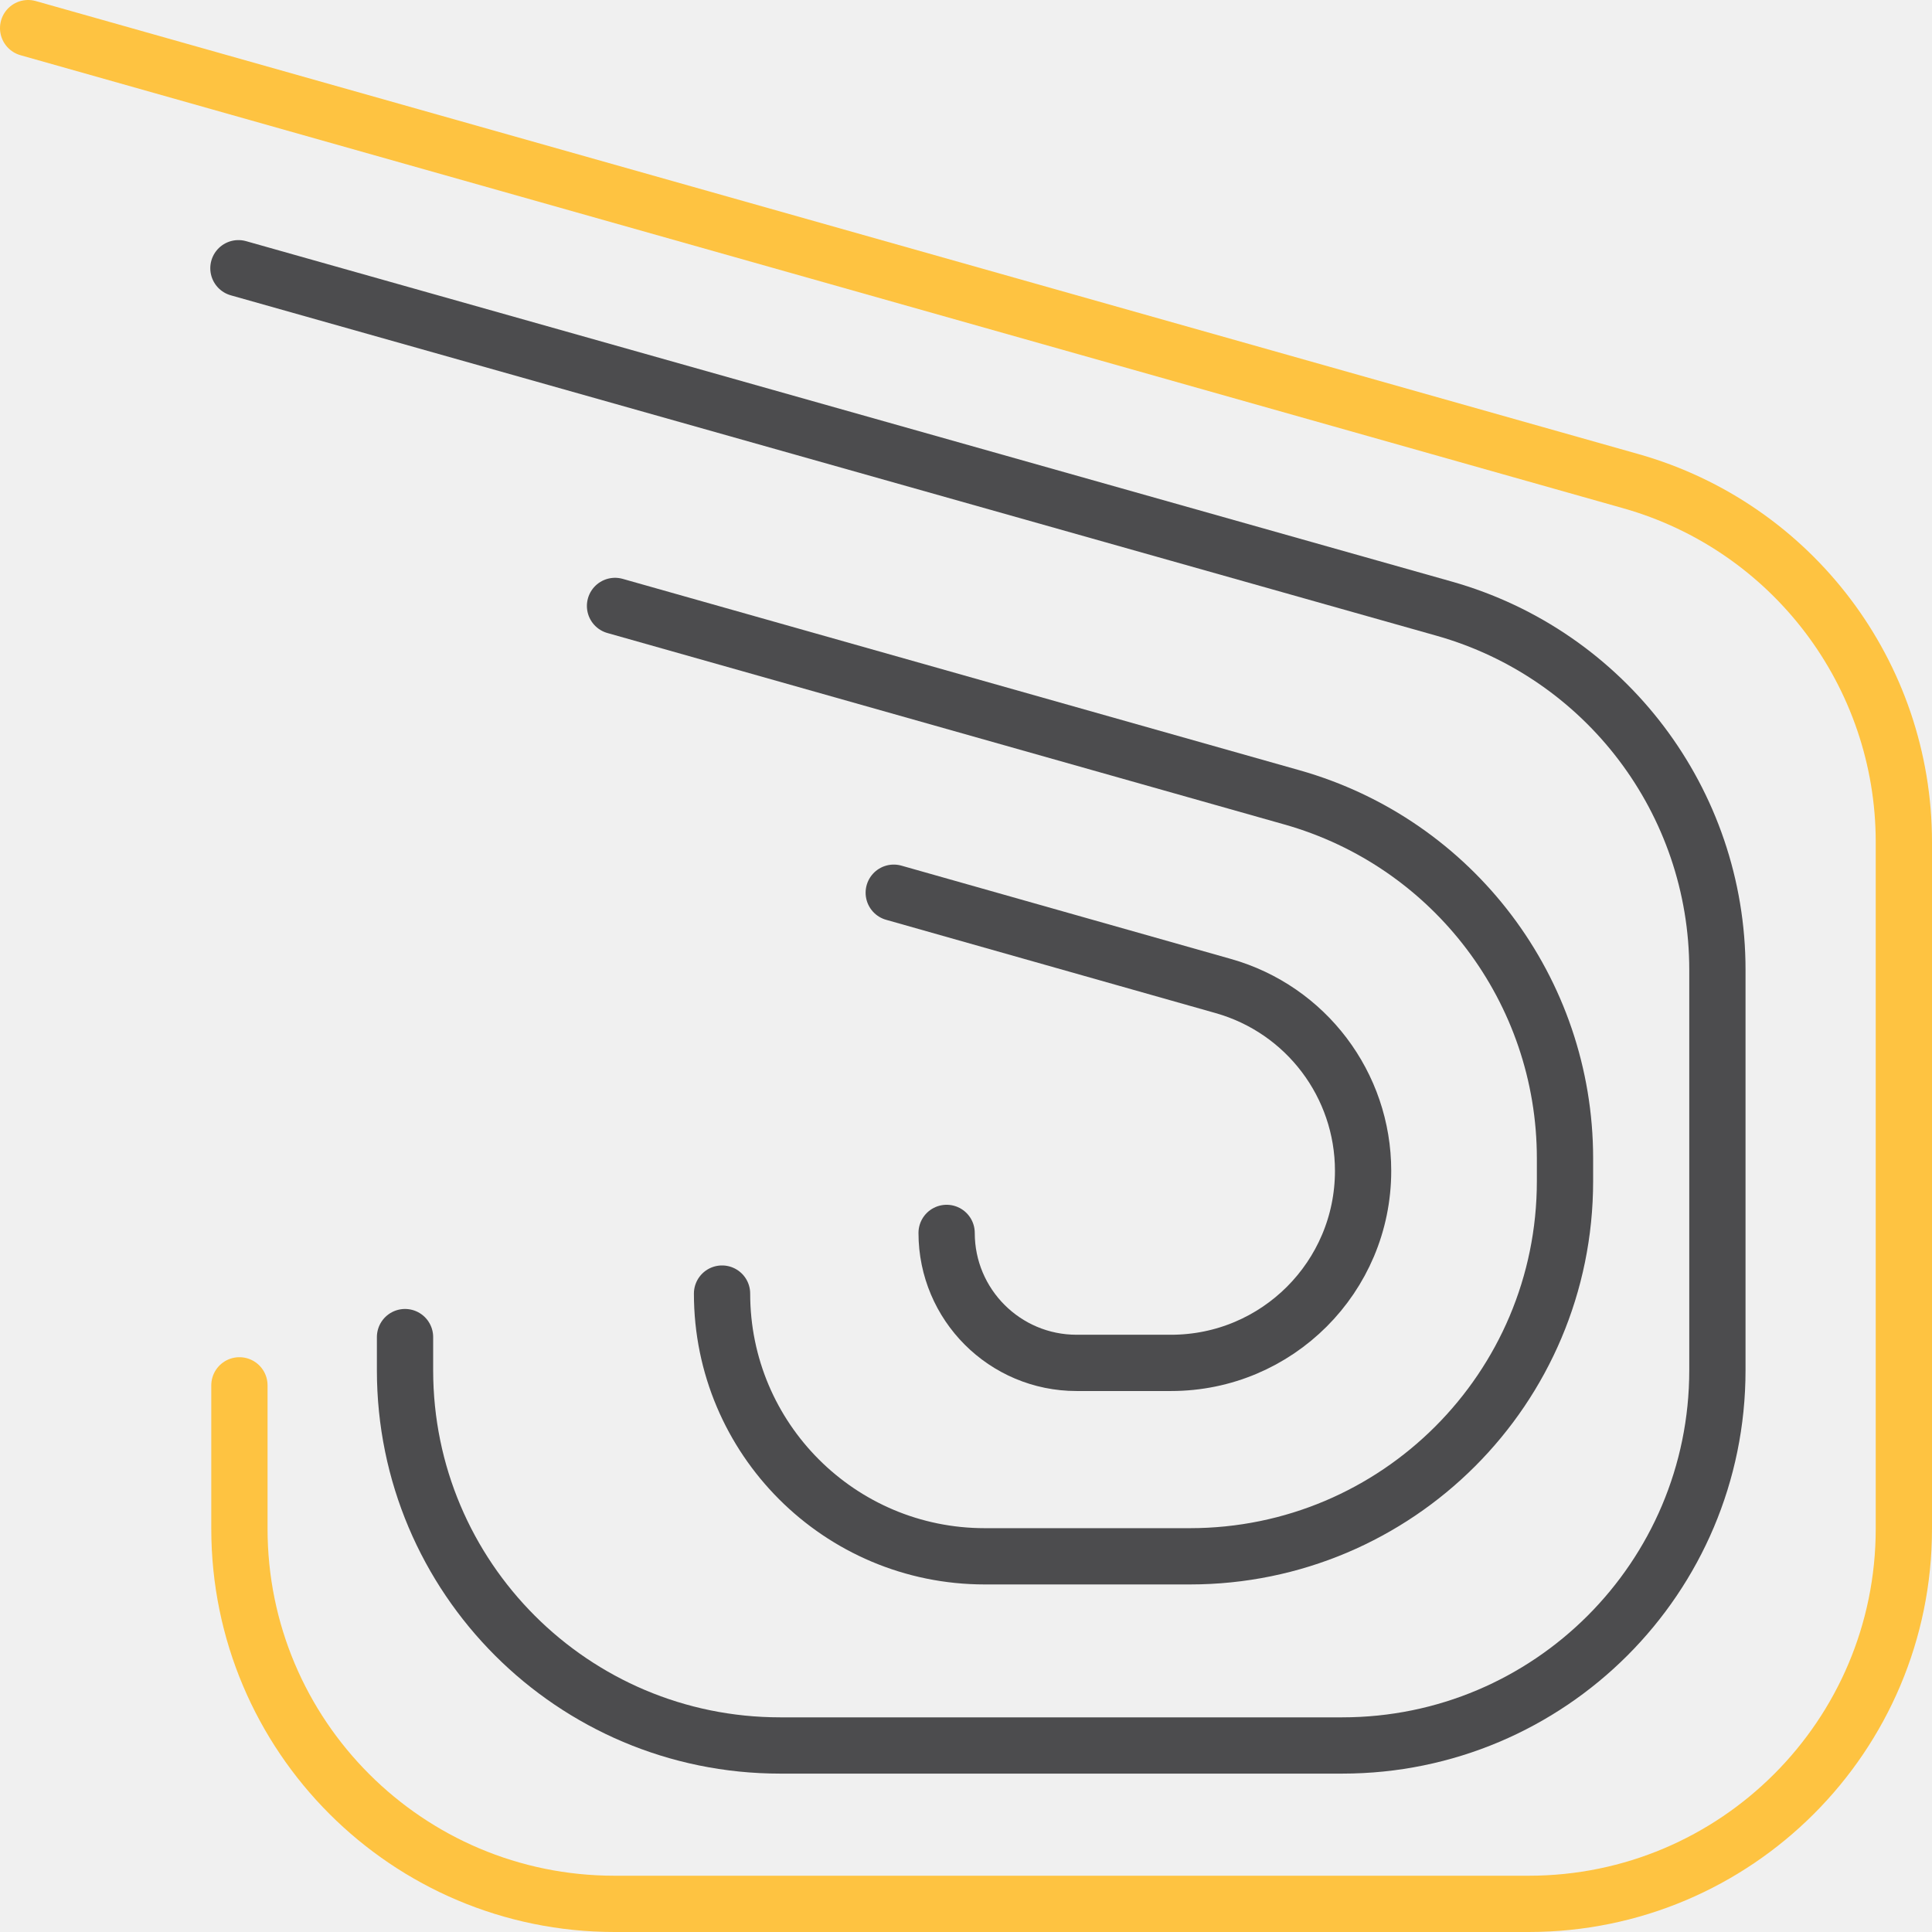
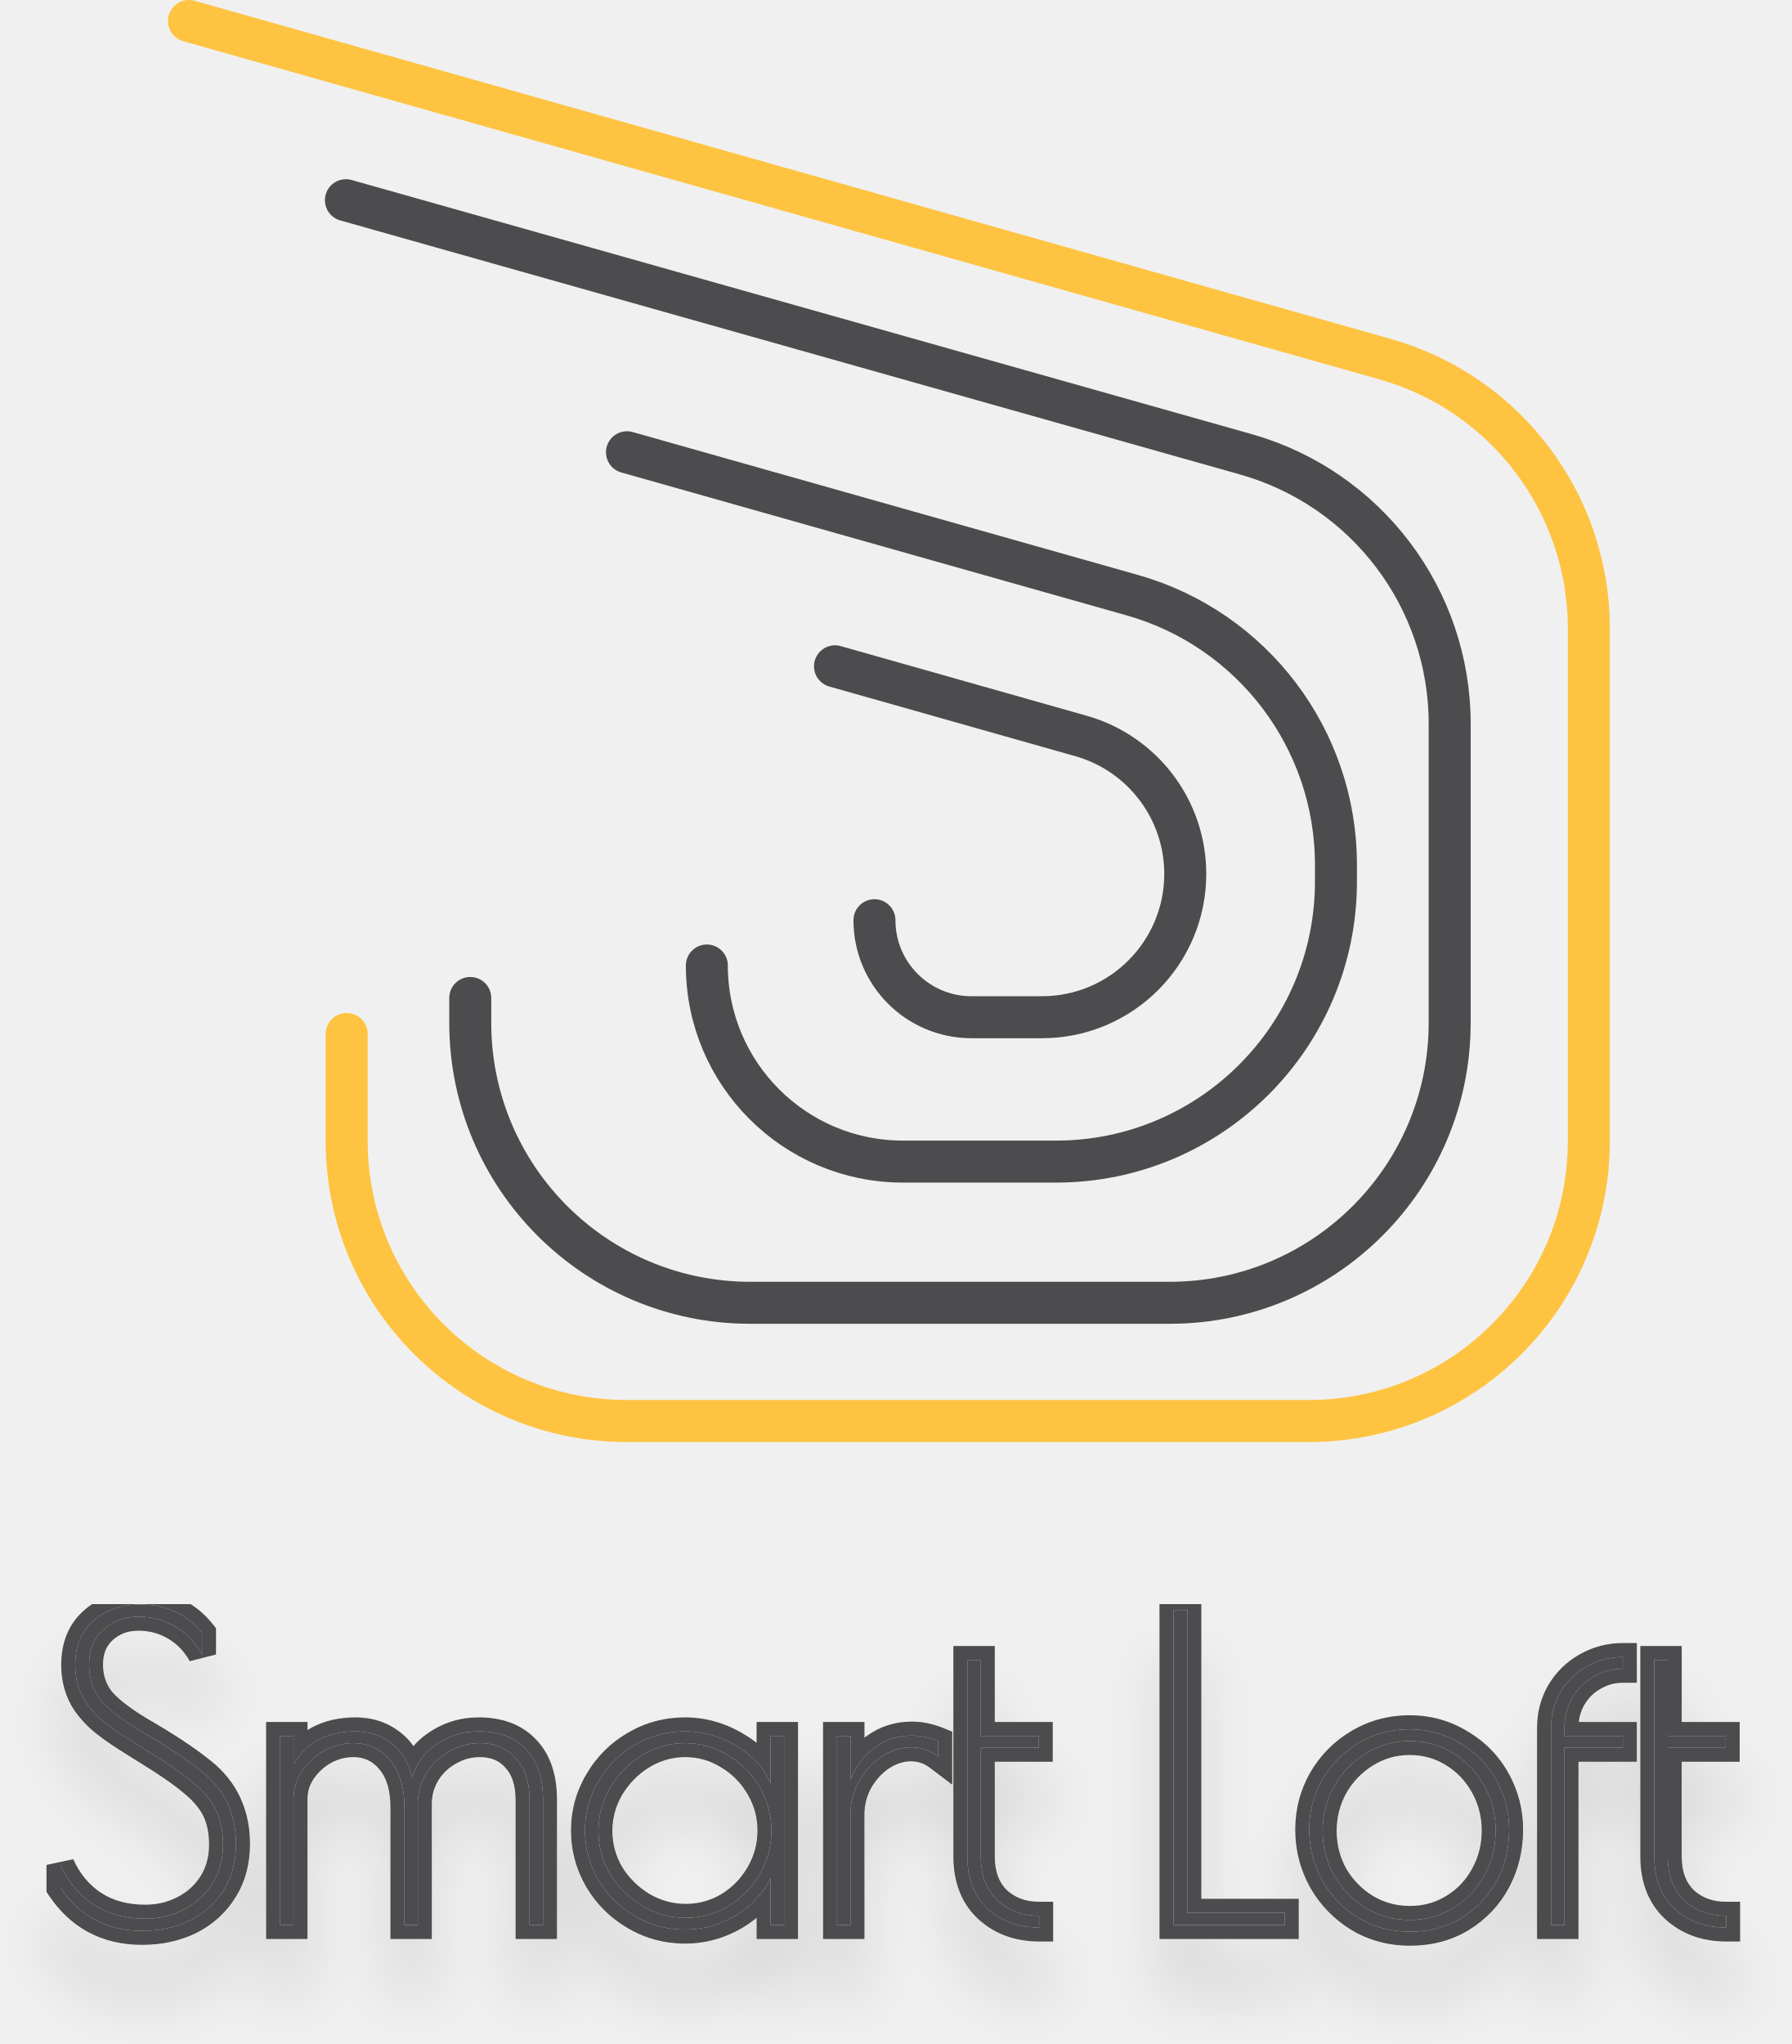
- <svg xmlns="http://www.w3.org/2000/svg" width="103" height="103" viewBox="0 0 103 103" fill="none">
-   <path d="M1.5 1.5L86.94 25.651C95.553 28.086 101.5 35.947 101.5 44.897V81.5C101.5 92.546 92.546 101.5 81.5 101.5H32.764C21.718 101.5 12.764 92.546 12.764 81.5V73.856" stroke="#FEC341" stroke-width="3" stroke-linecap="round" />
-   <path d="M12.711 14.3L76.993 32.449C85.609 34.882 91.559 42.744 91.559 51.697V73.056C91.559 84.101 82.605 93.056 71.559 93.056H41.593C30.547 93.056 21.593 84.101 21.593 73.056V71.284" stroke="#4C4C4E" stroke-width="3" stroke-linecap="round" />
-   <path d="M32.789 32.304L68.876 42.509C77.488 44.944 83.434 52.805 83.434 61.754V62.971C83.434 74.016 74.48 82.971 63.434 82.971H52.5C44.765 82.971 38.494 76.7 38.494 68.964V68.964" stroke="#4C4C4E" stroke-width="3" stroke-linecap="round" />
-   <path d="M47.648 47.593L65.221 52.569C69.628 53.817 72.67 57.84 72.67 62.42V62.42C72.67 68.075 68.086 72.659 62.431 72.659H57.396C53.569 72.659 50.467 69.557 50.467 65.73V65.73" stroke="#4C4C4E" stroke-width="3" stroke-linecap="round" />
+ <svg xmlns="http://www.w3.org/2000/svg" width="128" height="146" viewBox="0 0 128 146" fill="none">
+   <path d="M13.5 1.5L98.94 25.651C107.553 28.086 113.5 35.947 113.5 44.897V81.5C113.5 92.546 104.546 101.5 93.5 101.5H44.764C33.718 101.5 24.764 92.546 24.764 81.5V73.856" stroke="#FEC341" stroke-width="3" stroke-linecap="round" />
+   <path d="M24.711 14.3L88.993 32.449C97.609 34.882 103.559 42.744 103.559 51.697V73.056C103.559 84.101 94.605 93.056 83.559 93.056H53.593C42.547 93.056 33.593 84.101 33.593 73.056V71.284" stroke="#4C4C4E" stroke-width="3" stroke-linecap="round" />
+   <path d="M44.789 32.304L80.876 42.509C89.488 44.944 95.434 52.805 95.434 61.754V62.971C95.434 74.016 86.48 82.971 75.434 82.971H64.5C56.765 82.971 50.494 76.7 50.494 68.964V68.964" stroke="#4C4C4E" stroke-width="3" stroke-linecap="round" />
+   <path d="M59.648 47.593L77.221 52.569C81.628 53.817 84.67 57.84 84.67 62.42V62.42C84.67 68.075 80.086 72.659 74.431 72.659H69.396C65.569 72.659 62.467 69.557 62.467 65.73V65.73" stroke="#4C4C4E" stroke-width="3" stroke-linecap="round" />
+   <g filter="url(#filter0_d_956_34)">
+     <mask id="path-5-outside-1_956_34" maskUnits="userSpaceOnUse" x="3" y="113.5" width="122" height="26" fill="black">
+       <rect fill="white" x="3" y="113.5" width="122" height="26" />
+       <path d="M10.14 137.92C7.641 137.92 5.701 136.89 4.321 134.83V133.21C4.861 134.41 5.641 135.35 6.661 136.03C7.701 136.71 8.941 137.05 10.38 137.05C11.38 137.05 12.3 136.83 13.14 136.39C14.001 135.95 14.681 135.33 15.181 134.53C15.681 133.73 15.931 132.81 15.931 131.77C15.931 130.83 15.771 130.02 15.45 129.34C15.13 128.66 14.601 128.01 13.861 127.39C13.12 126.75 12.05 126 10.65 125.14L9.691 124.54C8.811 124 8.101 123.52 7.561 123.1C7.021 122.68 6.551 122.19 6.151 121.63C5.631 120.85 5.371 119.95 5.371 118.93C5.371 117.57 5.811 116.51 6.691 115.75C7.571 114.99 8.691 114.61 10.05 114.61C11.89 114.61 13.351 115.29 14.431 116.65V118.18C13.97 117.34 13.341 116.68 12.54 116.2C11.741 115.72 10.861 115.48 9.901 115.48C8.901 115.48 8.061 115.79 7.381 116.41C6.701 117.03 6.361 117.86 6.361 118.9C6.361 119.92 6.671 120.8 7.291 121.54C7.931 122.26 9.001 123.05 10.501 123.91C12.341 124.99 13.771 125.97 14.79 126.85C15.511 127.51 16.03 128.24 16.351 129.04C16.691 129.84 16.86 130.73 16.86 131.71C16.86 132.95 16.57 134.04 15.991 134.98C15.411 135.92 14.611 136.65 13.591 137.17C12.57 137.67 11.421 137.92 10.14 137.92ZM20.009 124H20.969V126.04C21.889 124.46 23.369 123.67 25.409 123.67C26.389 123.67 27.239 123.95 27.959 124.51C28.679 125.05 29.179 125.87 29.459 126.97C29.719 125.99 30.289 125.2 31.169 124.6C32.069 123.98 33.079 123.67 34.199 123.67C35.659 123.67 36.789 124.1 37.589 124.96C38.389 125.8 38.789 127 38.789 128.56V137.5H37.829V128.56C37.829 127.3 37.499 126.31 36.839 125.59C36.199 124.87 35.349 124.51 34.289 124.51C33.489 124.51 32.749 124.71 32.069 125.11C31.389 125.49 30.849 126.01 30.449 126.67C30.049 127.33 29.849 128.06 29.849 128.86V137.5H28.889V129.1C28.889 127.66 28.549 126.54 27.869 125.74C27.189 124.92 26.309 124.51 25.229 124.51C24.509 124.51 23.819 124.69 23.159 125.05C22.519 125.41 21.989 125.9 21.569 126.52C21.169 127.12 20.969 127.78 20.969 128.5V137.5H20.009V124ZM48.928 137.83C47.648 137.83 46.458 137.51 45.358 136.87C44.258 136.23 43.388 135.37 42.748 134.29C42.108 133.19 41.788 132.01 41.788 130.75C41.788 129.49 42.108 128.32 42.748 127.24C43.388 126.14 44.258 125.27 45.358 124.63C46.458 123.99 47.648 123.67 48.928 123.67C50.228 123.67 51.458 124.02 52.618 124.72C53.778 125.4 54.588 126.29 55.048 127.39V124H56.008V137.5H55.048V134.14C54.508 135.26 53.668 136.16 52.528 136.84C51.408 137.5 50.208 137.83 48.928 137.83ZM48.988 136.99C50.088 136.99 51.108 136.71 52.048 136.15C52.988 135.57 53.728 134.81 54.268 133.87C54.828 132.91 55.108 131.87 55.108 130.75C55.108 129.65 54.828 128.62 54.268 127.66C53.708 126.7 52.958 125.94 52.018 125.38C51.078 124.8 50.058 124.51 48.958 124.51C47.858 124.51 46.828 124.8 45.868 125.38C44.928 125.96 44.168 126.73 43.588 127.69C43.028 128.65 42.748 129.68 42.748 130.78C42.748 131.88 43.028 132.91 43.588 133.87C44.168 134.81 44.938 135.57 45.898 136.15C46.858 136.71 47.888 136.99 48.988 136.99ZM59.794 124H60.754V127.12C61.154 126.14 61.734 125.37 62.494 124.81C63.274 124.25 64.154 123.97 65.134 123.97C65.754 123.97 66.384 124.1 67.024 124.36V125.47C66.444 125.03 65.794 124.81 65.074 124.81C64.354 124.81 63.654 125.03 62.974 125.47C62.314 125.91 61.774 126.5 61.354 127.24C60.954 127.98 60.754 128.77 60.754 129.61V137.5H59.794V124ZM74.234 137.68C72.754 137.68 71.524 137.23 70.544 136.33C69.584 135.43 69.104 134.19 69.104 132.61V118.57H70.064V124H74.204V124.84H70.064V132.61C70.064 133.93 70.454 134.97 71.234 135.73C72.034 136.47 73.034 136.84 74.234 136.84V137.68ZM83.829 115H84.819V136.63H91.779V137.5H83.829V115ZM100.726 137.98C99.366 137.98 98.136 137.65 97.036 136.99C95.936 136.31 95.076 135.42 94.456 134.32C93.836 133.2 93.526 131.99 93.526 130.69C93.526 129.41 93.836 128.22 94.456 127.12C95.096 126.02 95.956 125.15 97.036 124.51C98.136 123.85 99.356 123.52 100.696 123.52C102.016 123.52 103.216 123.85 104.296 124.51C105.396 125.15 106.256 126.02 106.876 127.12C107.496 128.22 107.806 129.41 107.806 130.69C107.806 132.03 107.506 133.26 106.906 134.38C106.306 135.48 105.466 136.36 104.386 137.02C103.326 137.66 102.106 137.98 100.726 137.98ZM100.726 137.14C101.866 137.14 102.906 136.85 103.846 136.27C104.786 135.69 105.516 134.92 106.036 133.96C106.576 132.98 106.846 131.91 106.846 130.75C106.846 129.61 106.576 128.55 106.036 127.57C105.496 126.59 104.756 125.81 103.816 125.23C102.876 124.65 101.836 124.36 100.696 124.36C99.556 124.36 98.506 124.66 97.546 125.26C96.606 125.84 95.856 126.62 95.296 127.6C94.756 128.58 94.486 129.64 94.486 130.78C94.486 131.92 94.756 132.98 95.296 133.96C95.856 134.92 96.606 135.69 97.546 136.27C98.506 136.85 99.566 137.14 100.726 137.14ZM115.93 119.2C115.17 119.2 114.47 119.39 113.83 119.77C113.19 120.13 112.68 120.64 112.3 121.3C111.94 121.94 111.76 122.65 111.76 123.43V124H115.93V124.84H111.76V137.5H110.8V123.43C110.8 122.49 111.02 121.64 111.46 120.88C111.92 120.1 112.54 119.49 113.32 119.05C114.12 118.59 114.99 118.36 115.93 118.36V119.2ZM123.306 137.68C121.826 137.68 120.596 137.23 119.616 136.33C118.656 135.43 118.176 134.19 118.176 132.61V118.57H119.136V124H123.276V124.84H119.136V132.61C119.136 133.93 119.526 134.97 120.306 135.73C121.106 136.47 122.106 136.84 123.306 136.84V137.68Z" />
+     </mask>
+     <path d="M10.14 137.92C7.641 137.92 5.701 136.89 4.321 134.83V133.21C4.861 134.41 5.641 135.35 6.661 136.03C7.701 136.71 8.941 137.05 10.38 137.05C11.38 137.05 12.3 136.83 13.14 136.39C14.001 135.95 14.681 135.33 15.181 134.53C15.681 133.73 15.931 132.81 15.931 131.77C15.931 130.83 15.771 130.02 15.45 129.34C15.13 128.66 14.601 128.01 13.861 127.39C13.12 126.75 12.05 126 10.65 125.14L9.691 124.54C8.811 124 8.101 123.52 7.561 123.1C7.021 122.68 6.551 122.19 6.151 121.63C5.631 120.85 5.371 119.95 5.371 118.93C5.371 117.57 5.811 116.51 6.691 115.75C7.571 114.99 8.691 114.61 10.05 114.61C11.89 114.61 13.351 115.29 14.431 116.65V118.18C13.97 117.34 13.341 116.68 12.54 116.2C11.741 115.72 10.861 115.48 9.901 115.48C8.901 115.48 8.061 115.79 7.381 116.41C6.701 117.03 6.361 117.86 6.361 118.9C6.361 119.92 6.671 120.8 7.291 121.54C7.931 122.26 9.001 123.05 10.501 123.91C12.341 124.99 13.771 125.97 14.79 126.85C15.511 127.51 16.03 128.24 16.351 129.04C16.691 129.84 16.86 130.73 16.86 131.71C16.86 132.95 16.57 134.04 15.991 134.98C15.411 135.92 14.611 136.65 13.591 137.17C12.57 137.67 11.421 137.92 10.14 137.92ZM20.009 124H20.969V126.04C21.889 124.46 23.369 123.67 25.409 123.67C26.389 123.67 27.239 123.95 27.959 124.51C28.679 125.05 29.179 125.87 29.459 126.97C29.719 125.99 30.289 125.2 31.169 124.6C32.069 123.98 33.079 123.67 34.199 123.67C35.659 123.67 36.789 124.1 37.589 124.96C38.389 125.8 38.789 127 38.789 128.56V137.5H37.829V128.56C37.829 127.3 37.499 126.31 36.839 125.59C36.199 124.87 35.349 124.51 34.289 124.51C33.489 124.51 32.749 124.71 32.069 125.11C31.389 125.49 30.849 126.01 30.449 126.67C30.049 127.33 29.849 128.06 29.849 128.86V137.5H28.889V129.1C28.889 127.66 28.549 126.54 27.869 125.74C27.189 124.92 26.309 124.51 25.229 124.51C24.509 124.51 23.819 124.69 23.159 125.05C22.519 125.41 21.989 125.9 21.569 126.52C21.169 127.12 20.969 127.78 20.969 128.5V137.5H20.009V124ZM48.928 137.83C47.648 137.83 46.458 137.51 45.358 136.87C44.258 136.23 43.388 135.37 42.748 134.29C42.108 133.19 41.788 132.01 41.788 130.75C41.788 129.49 42.108 128.32 42.748 127.24C43.388 126.14 44.258 125.27 45.358 124.63C46.458 123.99 47.648 123.67 48.928 123.67C50.228 123.67 51.458 124.02 52.618 124.72C53.778 125.4 54.588 126.29 55.048 127.39V124H56.008V137.5H55.048V134.14C54.508 135.26 53.668 136.16 52.528 136.84C51.408 137.5 50.208 137.83 48.928 137.83ZM48.988 136.99C50.088 136.99 51.108 136.71 52.048 136.15C52.988 135.57 53.728 134.81 54.268 133.87C54.828 132.91 55.108 131.87 55.108 130.75C55.108 129.65 54.828 128.62 54.268 127.66C53.708 126.7 52.958 125.94 52.018 125.38C51.078 124.8 50.058 124.51 48.958 124.51C47.858 124.51 46.828 124.8 45.868 125.38C44.928 125.96 44.168 126.73 43.588 127.69C43.028 128.65 42.748 129.68 42.748 130.78C42.748 131.88 43.028 132.91 43.588 133.87C44.168 134.81 44.938 135.57 45.898 136.15C46.858 136.71 47.888 136.99 48.988 136.99ZM59.794 124H60.754V127.12C61.154 126.14 61.734 125.37 62.494 124.81C63.274 124.25 64.154 123.97 65.134 123.97C65.754 123.97 66.384 124.1 67.024 124.36V125.47C66.444 125.03 65.794 124.81 65.074 124.81C64.354 124.81 63.654 125.03 62.974 125.47C62.314 125.91 61.774 126.5 61.354 127.24C60.954 127.98 60.754 128.77 60.754 129.61V137.5H59.794V124ZM74.234 137.68C72.754 137.68 71.524 137.23 70.544 136.33C69.584 135.43 69.104 134.19 69.104 132.61V118.57H70.064V124H74.204V124.84H70.064V132.61C70.064 133.93 70.454 134.97 71.234 135.73C72.034 136.47 73.034 136.84 74.234 136.84V137.68ZM83.829 115H84.819V136.63H91.779V137.5H83.829V115ZM100.726 137.98C99.366 137.98 98.136 137.65 97.036 136.99C95.936 136.31 95.076 135.42 94.456 134.32C93.836 133.2 93.526 131.99 93.526 130.69C93.526 129.41 93.836 128.22 94.456 127.12C95.096 126.02 95.956 125.15 97.036 124.51C98.136 123.85 99.356 123.52 100.696 123.52C102.016 123.52 103.216 123.85 104.296 124.51C105.396 125.15 106.256 126.02 106.876 127.12C107.496 128.22 107.806 129.41 107.806 130.69C107.806 132.03 107.506 133.26 106.906 134.38C106.306 135.48 105.466 136.36 104.386 137.02C103.326 137.66 102.106 137.98 100.726 137.98ZM100.726 137.14C101.866 137.14 102.906 136.85 103.846 136.27C104.786 135.69 105.516 134.92 106.036 133.96C106.576 132.98 106.846 131.91 106.846 130.75C106.846 129.61 106.576 128.55 106.036 127.57C105.496 126.59 104.756 125.81 103.816 125.23C102.876 124.65 101.836 124.36 100.696 124.36C99.556 124.36 98.506 124.66 97.546 125.26C96.606 125.84 95.856 126.62 95.296 127.6C94.756 128.58 94.486 129.64 94.486 130.78C94.486 131.92 94.756 132.98 95.296 133.96C95.856 134.92 96.606 135.69 97.546 136.27C98.506 136.85 99.566 137.14 100.726 137.14ZM115.93 119.2C115.17 119.2 114.47 119.39 113.83 119.77C113.19 120.13 112.68 120.64 112.3 121.3C111.94 121.94 111.76 122.65 111.76 123.43V124H115.93V124.84H111.76V137.5H110.8V123.43C110.8 122.49 111.02 121.64 111.46 120.88C111.92 120.1 112.54 119.49 113.32 119.05C114.12 118.59 114.99 118.36 115.93 118.36V119.2ZM123.306 137.68C121.826 137.68 120.596 137.23 119.616 136.33C118.656 135.43 118.176 134.19 118.176 132.61V118.57H119.136V124H123.276V124.84H119.136V132.61C119.136 133.93 119.526 134.97 120.306 135.73C121.106 136.47 122.106 136.84 123.306 136.84V137.68Z" fill="#4C4C4E" />
+     <path d="M4.321 134.83H3.321V135.134L3.49 135.387L4.321 134.83ZM4.321 133.21L5.232 132.8L3.321 133.21H4.321ZM6.661 136.03L6.106 136.862L6.113 136.867L6.661 136.03ZM13.14 136.39L12.685 135.5L12.677 135.504L13.14 136.39ZM15.181 134.53L16.029 135.06L16.029 135.06L15.181 134.53ZM13.861 127.39L13.206 128.146L13.212 128.151L13.218 128.157L13.861 127.39ZM10.65 125.14L10.12 125.988L10.127 125.992L10.65 125.14ZM9.691 124.54L10.221 123.692L10.214 123.688L9.691 124.54ZM7.561 123.1L6.947 123.889L6.947 123.889L7.561 123.1ZM6.151 121.63L5.319 122.185L5.327 122.198L5.337 122.211L6.151 121.63ZM14.431 116.65H15.431V116.301L15.214 116.028L14.431 116.65ZM14.431 118.18L13.553 118.66L15.431 118.18H14.431ZM7.381 116.41L8.054 117.149L8.054 117.149L7.381 116.41ZM7.291 121.54L6.524 122.182L6.533 122.193L6.543 122.204L7.291 121.54ZM10.501 123.91L11.007 123.048L10.998 123.042L10.501 123.91ZM14.79 126.85L15.466 126.113L15.455 126.103L15.444 126.093L14.79 126.85ZM16.351 129.04L15.422 129.411L15.426 129.421L15.43 129.431L16.351 129.04ZM15.991 134.98L16.842 135.505L16.842 135.505L15.991 134.98ZM13.591 137.17L14.031 138.068L14.038 138.064L14.045 138.061L13.591 137.17ZM10.14 136.92C7.971 136.92 6.344 136.054 5.151 134.273L3.49 135.387C5.057 137.726 7.31 138.92 10.14 138.92V136.92ZM5.321 134.83V133.21H3.321V134.83H5.321ZM3.409 133.62C4.02 134.979 4.918 136.07 6.106 136.862L7.215 135.198C6.363 134.63 5.701 133.841 5.232 132.8L3.409 133.62ZM6.113 136.867C7.341 137.669 8.778 138.05 10.38 138.05V136.05C9.103 136.05 8.061 135.751 7.208 135.193L6.113 136.867ZM10.38 138.05C11.533 138.05 12.614 137.795 13.605 137.276L12.677 135.504C11.988 135.865 11.228 136.05 10.38 136.05V138.05ZM13.596 137.28C14.613 136.76 15.43 136.017 16.029 135.06L14.332 134C13.931 134.643 13.388 135.14 12.685 135.5L13.596 137.28ZM16.029 135.06C16.638 134.085 16.93 132.978 16.93 131.77H14.931C14.931 132.642 14.723 133.375 14.332 134L16.029 135.06ZM16.93 131.77C16.93 130.719 16.752 129.756 16.355 128.914L14.546 129.766C14.789 130.284 14.931 130.941 14.931 131.77H16.93ZM16.355 128.914C15.959 128.071 15.323 127.311 14.503 126.623L13.218 128.157C13.878 128.709 14.303 129.249 14.546 129.766L16.355 128.914ZM14.515 126.634C13.716 125.943 12.594 125.16 11.174 124.288L10.127 125.992C11.508 126.84 12.525 127.557 13.206 128.146L14.515 126.634ZM11.181 124.292L10.22 123.692L9.161 125.388L10.12 125.988L11.181 124.292ZM10.214 123.688C9.351 123.158 8.675 122.7 8.174 122.311L6.947 123.889C7.526 124.34 8.27 124.842 9.168 125.392L10.214 123.688ZM8.174 122.311C7.711 121.95 7.308 121.531 6.964 121.049L5.337 122.211C5.793 122.849 6.33 123.41 6.947 123.889L8.174 122.311ZM6.983 121.075C6.582 120.474 6.371 119.771 6.371 118.93H4.371C4.371 120.129 4.679 121.226 5.319 122.185L6.983 121.075ZM6.371 118.93C6.371 117.806 6.722 117.044 7.344 116.507L6.037 114.993C4.899 115.976 4.371 117.334 4.371 118.93H6.371ZM7.344 116.507C8.012 115.93 8.888 115.61 10.05 115.61V113.61C8.494 113.61 7.129 114.05 6.037 114.993L7.344 116.507ZM10.05 115.61C11.607 115.61 12.77 116.167 13.647 117.272L15.214 116.028C13.931 114.413 12.175 113.61 10.05 113.61V115.61ZM13.431 116.65V118.18H15.431V116.65H13.431ZM15.308 117.7C14.765 116.708 14.011 115.916 13.055 115.343L12.026 117.057C12.67 117.444 13.176 117.972 13.553 118.66L15.308 117.7ZM13.055 115.343C12.095 114.766 11.036 114.48 9.901 114.48V116.48C10.685 116.48 11.386 116.674 12.026 117.057L13.055 115.343ZM9.901 114.48C8.675 114.48 7.588 114.868 6.707 115.671L8.054 117.149C8.533 116.712 9.126 116.48 9.901 116.48V114.48ZM6.707 115.671C5.791 116.506 5.361 117.619 5.361 118.9H7.361C7.361 118.101 7.61 117.554 8.054 117.149L6.707 115.671ZM5.361 118.9C5.361 120.14 5.744 121.251 6.524 122.182L8.057 120.898C7.597 120.349 7.361 119.7 7.361 118.9H5.361ZM6.543 122.204C7.291 123.045 8.471 123.899 10.003 124.778L10.998 123.042C9.53 122.201 8.57 121.475 8.038 120.876L6.543 122.204ZM9.994 124.772C11.809 125.837 13.181 126.783 14.137 127.607L15.444 126.093C14.36 125.157 12.873 124.143 11.007 123.048L9.994 124.772ZM14.115 127.587C14.739 128.159 15.165 128.768 15.422 129.411L17.279 128.669C16.896 127.712 16.282 126.861 15.466 126.113L14.115 127.587ZM15.43 129.431C15.711 130.093 15.861 130.847 15.861 131.71H17.86C17.86 130.613 17.67 129.587 17.271 128.649L15.43 129.431ZM15.861 131.71C15.861 132.788 15.611 133.691 15.139 134.455L16.842 135.505C17.531 134.388 17.86 133.112 17.86 131.71H15.861ZM15.139 134.455C14.659 135.233 13.999 135.839 13.136 136.279L14.045 138.061C15.222 137.461 16.162 136.607 16.842 135.505L15.139 134.455ZM13.15 136.272C12.284 136.697 11.287 136.92 10.14 136.92V138.92C11.554 138.92 12.857 138.643 14.031 138.068L13.15 136.272ZM20.009 124V123H19.009V124H20.009ZM20.969 124H21.969V123H20.969V124ZM20.969 126.04H19.969V129.745L21.833 126.543L20.969 126.04ZM27.959 124.51L27.345 125.299L27.352 125.305L27.359 125.31L27.959 124.51ZM29.459 126.97L28.49 127.217L29.439 130.945L30.426 127.226L29.459 126.97ZM31.169 124.6L31.733 125.426L31.736 125.424L31.169 124.6ZM37.589 124.96L36.857 125.641L36.865 125.65L37.589 124.96ZM38.789 137.5V138.5H39.789V137.5H38.789ZM37.829 137.5H36.829V138.5H37.829V137.5ZM36.839 125.59L36.092 126.254L36.097 126.26L36.102 126.266L36.839 125.59ZM32.069 125.11L32.557 125.983L32.567 125.978L32.576 125.972L32.069 125.11ZM30.449 126.67L29.594 126.152L29.594 126.152L30.449 126.67ZM29.849 137.5V138.5H30.849V137.5H29.849ZM28.889 137.5H27.889V138.5H28.889V137.5ZM27.869 125.74L27.099 126.378L27.107 126.388L27.869 125.74ZM23.159 125.05L22.68 124.172L22.669 124.178L23.159 125.05ZM21.569 126.52L20.741 125.959L20.737 125.965L21.569 126.52ZM20.969 137.5V138.5H21.969V137.5H20.969ZM20.009 137.5H19.009V138.5H20.009V137.5ZM20.009 125H20.969V123H20.009V125ZM19.969 124V126.04H21.969V124H19.969ZM21.833 126.543C22.55 125.311 23.675 124.67 25.409 124.67V122.67C23.063 122.67 21.228 123.609 20.105 125.537L21.833 126.543ZM25.409 124.67C26.184 124.67 26.814 124.886 27.345 125.299L28.573 123.721C27.664 123.014 26.594 122.67 25.409 122.67V124.67ZM27.359 125.31C27.853 125.681 28.251 126.279 28.49 127.217L30.428 126.723C30.107 125.461 29.505 124.419 28.559 123.71L27.359 125.31ZM30.426 127.226C30.621 126.491 31.04 125.898 31.733 125.426L30.606 123.774C29.538 124.502 28.817 125.489 28.493 126.714L30.426 127.226ZM31.736 125.424C32.465 124.921 33.276 124.67 34.199 124.67V122.67C32.882 122.67 31.673 123.039 30.602 123.776L31.736 125.424ZM34.199 124.67C35.454 124.67 36.29 125.032 36.857 125.641L38.321 124.279C37.288 123.168 35.865 122.67 34.199 122.67V124.67ZM36.865 125.65C37.434 126.247 37.789 127.166 37.789 128.56H39.789C39.789 126.834 39.344 125.353 38.313 124.27L36.865 125.65ZM37.789 128.56V137.5H39.789V128.56H37.789ZM38.789 136.5H37.829V138.5H38.789V136.5ZM38.829 137.5V128.56H36.829V137.5H38.829ZM38.829 128.56C38.829 127.125 38.45 125.867 37.576 124.914L36.102 126.266C36.548 126.753 36.829 127.475 36.829 128.56H38.829ZM37.587 124.926C36.736 123.969 35.603 123.51 34.289 123.51V125.51C35.096 125.51 35.662 125.771 36.092 126.254L37.587 124.926ZM34.289 123.51C33.313 123.51 32.398 123.756 31.562 124.248L32.576 125.972C33.1 125.664 33.665 125.51 34.289 125.51V123.51ZM31.581 124.237C30.752 124.701 30.084 125.342 29.594 126.152L31.304 127.188C31.614 126.678 32.027 126.279 32.557 125.983L31.581 124.237ZM29.594 126.152C29.096 126.974 28.849 127.884 28.849 128.86H30.849C30.849 128.236 31.003 127.686 31.304 127.188L29.594 126.152ZM28.849 128.86V137.5H30.849V128.86H28.849ZM29.849 136.5H28.889V138.5H29.849V136.5ZM29.889 137.5V129.1H27.889V137.5H29.889ZM29.889 129.1C29.889 127.511 29.514 126.131 28.631 125.092L27.107 126.388C27.585 126.949 27.889 127.809 27.889 129.1H29.889ZM28.639 125.102C27.766 124.049 26.602 123.51 25.229 123.51V125.51C26.016 125.51 26.612 125.791 27.099 126.378L28.639 125.102ZM25.229 123.51C24.334 123.51 23.48 123.736 22.68 124.172L23.638 125.928C24.158 125.644 24.684 125.51 25.229 125.51V123.51ZM22.669 124.178C21.891 124.616 21.246 125.213 20.741 125.959L22.397 127.081C22.732 126.587 23.147 126.204 23.649 125.922L22.669 124.178ZM20.737 125.965C20.228 126.729 19.969 127.582 19.969 128.5H21.969C21.969 127.978 22.11 127.511 22.401 127.075L20.737 125.965ZM19.969 128.5V137.5H21.969V128.5H19.969ZM20.969 136.5H20.009V138.5H20.969V136.5ZM21.009 137.5V124H19.009V137.5H21.009ZM45.358 136.87L44.855 137.734L44.855 137.734L45.358 136.87ZM42.748 134.29L41.883 134.793L41.887 134.8L42.748 134.29ZM42.748 127.24L43.608 127.75L43.612 127.743L42.748 127.24ZM45.358 124.63L44.855 123.766L44.855 123.766L45.358 124.63ZM52.618 124.72L52.101 125.576L52.112 125.583L52.618 124.72ZM55.048 127.39L54.125 127.776L56.048 127.39H55.048ZM55.048 124V123H54.048V124H55.048ZM56.008 124H57.008V123H56.008V124ZM56.008 137.5V138.5H57.008V137.5H56.008ZM55.048 137.5H54.048V138.5H55.048V137.5ZM55.048 134.14H56.048L54.147 133.706L55.048 134.14ZM52.528 136.84L53.035 137.702L53.04 137.699L52.528 136.84ZM52.048 136.15L52.559 137.009L52.566 137.005L52.573 137.001L52.048 136.15ZM54.268 133.87L53.404 133.366L53.401 133.372L54.268 133.87ZM54.268 127.66L53.404 128.164L53.404 128.164L54.268 127.66ZM52.018 125.38L51.493 126.231L51.499 126.235L51.506 126.239L52.018 125.38ZM45.868 125.38L45.351 124.524L45.343 124.529L45.868 125.38ZM43.588 127.69L42.732 127.173L42.728 127.179L42.724 127.186L43.588 127.69ZM43.588 133.87L42.724 134.374L42.73 134.385L42.737 134.395L43.588 133.87ZM45.898 136.15L45.381 137.006L45.387 137.01L45.394 137.014L45.898 136.15ZM48.928 136.83C47.823 136.83 46.807 136.556 45.861 136.006L44.855 137.734C46.108 138.464 47.472 138.83 48.928 138.83V136.83ZM45.861 136.006C44.906 135.45 44.16 134.711 43.608 133.78L41.887 134.8C42.616 136.029 43.609 137.01 44.855 137.734L45.861 136.006ZM43.612 133.787C43.06 132.838 42.788 131.831 42.788 130.75H40.788C40.788 132.189 41.156 133.542 41.883 134.793L43.612 133.787ZM42.788 130.75C42.788 129.669 43.06 128.675 43.608 127.75L41.887 126.73C41.156 127.965 40.788 129.311 40.788 130.75H42.788ZM43.612 127.743C44.165 126.793 44.91 126.047 45.861 125.494L44.855 123.766C43.605 124.493 42.611 125.487 41.883 126.737L43.612 127.743ZM45.861 125.494C46.807 124.944 47.823 124.67 48.928 124.67V122.67C47.472 122.67 46.108 123.036 44.855 123.766L45.861 125.494ZM48.928 124.67C50.038 124.67 51.09 124.966 52.101 125.576L53.134 123.864C51.825 123.074 50.418 122.67 48.928 122.67V124.67ZM52.112 125.583C53.11 126.168 53.759 126.901 54.125 127.776L55.97 127.004C55.416 125.679 54.445 124.632 53.123 123.857L52.112 125.583ZM56.048 127.39V124H54.048V127.39H56.048ZM55.048 125H56.008V123H55.048V125ZM55.008 124V137.5H57.008V124H55.008ZM56.008 136.5H55.048V138.5H56.008V136.5ZM56.048 137.5V134.14H54.048V137.5H56.048ZM54.147 133.706C53.698 134.637 52.999 135.394 52.016 135.981L53.04 137.699C54.336 136.926 55.318 135.883 55.949 134.574L54.147 133.706ZM52.02 135.978C51.051 136.549 50.026 136.83 48.928 136.83V138.83C50.389 138.83 51.764 138.451 53.035 137.702L52.02 135.978ZM48.988 137.99C50.267 137.99 51.464 137.662 52.559 137.009L51.536 135.291C50.752 135.758 49.909 135.99 48.988 135.99V137.99ZM52.573 137.001C53.652 136.335 54.51 135.455 55.135 134.368L53.401 133.372C52.945 134.165 52.324 134.805 51.523 135.299L52.573 137.001ZM55.132 134.374C55.782 133.26 56.108 132.046 56.108 130.75H54.108C54.108 131.694 53.874 132.56 53.404 133.366L55.132 134.374ZM56.108 130.75C56.108 129.471 55.78 128.267 55.132 127.156L53.404 128.164C53.876 128.973 54.108 129.829 54.108 130.75H56.108ZM55.132 127.156C54.488 126.052 53.617 125.169 52.529 124.521L51.506 126.239C52.298 126.711 52.928 127.348 53.404 128.164L55.132 127.156ZM52.543 124.529C51.446 123.852 50.244 123.51 48.958 123.51V125.51C49.871 125.51 50.71 125.748 51.493 126.231L52.543 124.529ZM48.958 123.51C47.672 123.51 46.463 123.852 45.351 124.524L46.385 126.236C47.192 125.748 48.044 125.51 48.958 125.51V123.51ZM45.343 124.529C44.265 125.194 43.393 126.079 42.732 127.173L44.444 128.207C44.943 127.381 45.59 126.726 46.393 126.231L45.343 124.529ZM42.724 127.186C42.076 128.297 41.748 129.501 41.748 130.78H43.748C43.748 129.859 43.98 129.003 44.452 128.194L42.724 127.186ZM41.748 130.78C41.748 132.059 42.076 133.263 42.724 134.374L44.452 133.366C43.98 132.557 43.748 131.701 43.748 130.78H41.748ZM42.737 134.395C43.401 135.472 44.287 136.345 45.381 137.006L46.415 135.294C45.589 134.795 44.934 134.148 44.439 133.345L42.737 134.395ZM45.394 137.014C46.505 137.662 47.709 137.99 48.988 137.99V135.99C48.067 135.99 47.21 135.758 46.402 135.286L45.394 137.014ZM59.794 124V123H58.794V124H59.794ZM60.754 124H61.754V123H60.754V124ZM60.754 127.12H59.754L61.68 127.498L60.754 127.12ZM62.494 124.81L61.911 123.998L61.901 124.005L62.494 124.81ZM67.024 124.36H68.024V123.687L67.401 123.434L67.024 124.36ZM67.024 125.47L66.42 126.267L68.024 127.484V125.47H67.024ZM62.974 125.47L62.431 124.63L62.42 124.638L62.974 125.47ZM61.354 127.24L60.485 126.746L60.48 126.755L60.475 126.764L61.354 127.24ZM60.754 137.5V138.5H61.754V137.5H60.754ZM59.794 137.5H58.794V138.5H59.794V137.5ZM59.794 125H60.754V123H59.794V125ZM59.754 124V127.12H61.754V124H59.754ZM61.68 127.498C62.019 126.667 62.493 126.053 63.087 125.615L61.901 124.005C60.976 124.687 60.289 125.613 59.828 126.742L61.68 127.498ZM63.078 125.622C63.684 125.187 64.359 124.97 65.134 124.97V122.97C63.95 122.97 62.865 123.313 61.911 123.998L63.078 125.622ZM65.134 124.97C65.611 124.97 66.114 125.069 66.648 125.286L67.401 123.434C66.655 123.131 65.897 122.97 65.134 122.97V124.97ZM66.024 124.36V125.47H68.024V124.36H66.024ZM67.629 124.673C66.877 124.103 66.015 123.81 65.074 123.81V125.81C65.573 125.81 66.012 125.957 66.42 126.267L67.629 124.673ZM65.074 123.81C64.138 123.81 63.252 124.099 62.431 124.63L63.517 126.31C64.057 125.961 64.57 125.81 65.074 125.81V123.81ZM62.42 124.638C61.62 125.171 60.976 125.881 60.485 126.746L62.224 127.734C62.573 127.119 63.008 126.649 63.529 126.302L62.42 124.638ZM60.475 126.764C59.996 127.65 59.754 128.604 59.754 129.61H61.754C61.754 128.936 61.913 128.31 62.234 127.716L60.475 126.764ZM59.754 129.61V137.5H61.754V129.61H59.754ZM60.754 136.5H59.794V138.5H60.754V136.5ZM60.794 137.5V124H58.794V137.5H60.794ZM74.234 137.68V138.68H75.234V137.68H74.234ZM70.544 136.33L69.86 137.06L69.867 137.067L70.544 136.33ZM69.104 118.57V117.57H68.104V118.57H69.104ZM70.064 118.57H71.064V117.57H70.064V118.57ZM70.064 124H69.064V125H70.064V124ZM74.204 124H75.204V123H74.204V124ZM74.204 124.84V125.84H75.204V124.84H74.204ZM70.064 124.84V123.84H69.064V124.84H70.064ZM71.234 135.73L70.536 136.446L70.545 136.455L70.555 136.464L71.234 135.73ZM74.234 136.84H75.234V135.84H74.234V136.84ZM74.234 136.68C72.974 136.68 71.994 136.305 71.22 135.593L69.867 137.067C71.053 138.155 72.534 138.68 74.234 138.68V136.68ZM71.228 135.6C70.509 134.927 70.104 133.974 70.104 132.61H68.104C68.104 134.406 68.658 135.933 69.86 137.06L71.228 135.6ZM70.104 132.61V118.57H68.104V132.61H70.104ZM69.104 119.57H70.064V117.57H69.104V119.57ZM69.064 118.57V124H71.064V118.57H69.064ZM70.064 125H74.204V123H70.064V125ZM73.204 124V124.84H75.204V124H73.204ZM74.204 123.84H70.064V125.84H74.204V123.84ZM69.064 124.84V132.61H71.064V124.84H69.064ZM69.064 132.61C69.064 134.138 69.523 135.459 70.536 136.446L71.931 135.014C71.385 134.481 71.064 133.722 71.064 132.61H69.064ZM70.555 136.464C71.559 137.393 72.81 137.84 74.234 137.84V135.84C73.258 135.84 72.509 135.547 71.913 134.996L70.555 136.464ZM73.234 136.84V137.68H75.234V136.84H73.234ZM83.829 115V114H82.829V115H83.829ZM84.819 115H85.819V114H84.819V115ZM84.819 136.63H83.819V137.63H84.819V136.63ZM91.779 136.63H92.779V135.63H91.779V136.63ZM91.779 137.5V138.5H92.779V137.5H91.779ZM83.829 137.5H82.829V138.5H83.829V137.5ZM83.829 116H84.819V114H83.829V116ZM83.819 115V136.63H85.819V115H83.819ZM84.819 137.63H91.779V135.63H84.819V137.63ZM90.779 136.63V137.5H92.779V136.63H90.779ZM91.779 136.5H83.829V138.5H91.779V136.5ZM84.829 137.5V115H82.829V137.5H84.829ZM97.036 136.99L96.51 137.841L96.522 137.847L97.036 136.99ZM94.456 134.32L93.581 134.804L93.585 134.811L94.456 134.32ZM94.456 127.12L93.592 126.617L93.585 126.629L94.456 127.12ZM97.036 124.51L97.546 125.37L97.55 125.367L97.036 124.51ZM104.296 124.51L103.775 125.363L103.784 125.369L103.793 125.374L104.296 124.51ZM106.906 134.38L107.784 134.859L107.787 134.852L106.906 134.38ZM104.386 137.02L104.903 137.876L104.907 137.873L104.386 137.02ZM103.846 136.27L103.321 135.419L103.321 135.419L103.846 136.27ZM106.036 133.96L105.16 133.477L105.157 133.484L106.036 133.96ZM106.036 127.57L106.912 127.087L106.912 127.087L106.036 127.57ZM103.816 125.23L103.291 126.081L103.291 126.081L103.816 125.23ZM97.546 125.26L98.071 126.111L98.076 126.108L97.546 125.26ZM95.296 127.6L94.428 127.104L94.424 127.111L94.42 127.117L95.296 127.6ZM95.296 133.96L94.42 134.443L94.426 134.453L94.432 134.464L95.296 133.96ZM97.546 136.27L97.021 137.121L97.029 137.126L97.546 136.27ZM100.726 136.98C99.536 136.98 98.486 136.694 97.55 136.133L96.522 137.847C97.786 138.606 99.196 138.98 100.726 138.98V136.98ZM97.562 136.139C96.602 135.546 95.862 134.778 95.327 133.829L93.585 134.811C94.29 136.062 95.27 137.074 96.51 137.841L97.562 136.139ZM95.331 133.836C94.794 132.866 94.526 131.823 94.526 130.69H92.526C92.526 132.157 92.878 133.534 93.581 134.804L95.331 133.836ZM94.526 130.69C94.526 129.58 94.793 128.559 95.327 127.611L93.585 126.629C92.879 127.881 92.526 129.24 92.526 130.69H94.526ZM95.32 127.623C95.876 126.668 96.615 125.922 97.546 125.37L96.526 123.65C95.297 124.378 94.316 125.372 93.592 126.617L95.32 127.623ZM97.55 125.367C98.488 124.805 99.529 124.52 100.696 124.52V122.52C99.183 122.52 97.784 122.895 96.522 123.653L97.55 125.367ZM100.696 124.52C101.84 124.52 102.858 124.803 103.775 125.363L104.817 123.657C103.574 122.897 102.192 122.52 100.696 122.52V124.52ZM103.793 125.374C104.741 125.926 105.473 126.667 106.005 127.611L107.747 126.629C107.039 125.373 106.051 124.374 104.799 123.646L103.793 125.374ZM106.005 127.611C106.539 128.559 106.806 129.58 106.806 130.69H108.806C108.806 129.24 108.453 127.881 107.747 126.629L106.005 127.611ZM106.806 130.69C106.806 131.875 106.542 132.941 106.025 133.908L107.787 134.852C108.47 133.579 108.806 132.185 108.806 130.69H106.806ZM106.028 133.901C105.513 134.846 104.797 135.597 103.865 136.167L104.907 137.873C106.135 137.123 107.099 136.114 107.784 134.859L106.028 133.901ZM103.869 136.164C102.982 136.699 101.945 136.98 100.726 136.98V138.98C102.267 138.98 103.67 138.621 104.903 137.876L103.869 136.164ZM100.726 138.14C102.045 138.14 103.268 137.802 104.371 137.121L103.321 135.419C102.544 135.898 101.687 136.14 100.726 136.14V138.14ZM104.371 137.121C105.458 136.45 106.311 135.552 106.915 134.436L105.157 133.484C104.721 134.288 104.114 134.93 103.321 135.419L104.371 137.121ZM106.912 134.443C107.536 133.309 107.846 132.072 107.846 130.75H105.846C105.846 131.748 105.616 132.651 105.16 133.477L106.912 134.443ZM107.846 130.75C107.846 129.445 107.535 128.218 106.912 127.087L105.16 128.053C105.617 128.882 105.846 129.775 105.846 130.75H107.846ZM106.912 127.087C106.29 125.958 105.43 125.051 104.341 124.379L103.291 126.081C104.082 126.569 104.702 127.222 105.16 128.053L106.912 127.087ZM104.341 124.379C103.238 123.698 102.015 123.36 100.696 123.36V125.36C101.657 125.36 102.514 125.602 103.291 126.081L104.341 124.379ZM100.696 123.36C99.37 123.36 98.136 123.712 97.016 124.412L98.076 126.108C98.876 125.608 99.742 125.36 100.696 125.36V123.36ZM97.021 124.409C95.936 125.079 95.069 125.982 94.428 127.104L96.164 128.096C96.643 127.258 97.277 126.601 98.071 126.111L97.021 124.409ZM94.42 127.117C93.797 128.248 93.486 129.475 93.486 130.78H95.486C95.486 129.805 95.715 128.912 96.172 128.083L94.42 127.117ZM93.486 130.78C93.486 132.085 93.797 133.312 94.42 134.443L96.172 133.477C95.715 132.648 95.486 131.755 95.486 130.78H93.486ZM94.432 134.464C95.074 135.565 95.94 136.454 97.021 137.121L98.071 135.419C97.272 134.926 96.638 134.275 96.16 133.456L94.432 134.464ZM97.029 137.126C98.15 137.804 99.39 138.14 100.726 138.14V136.14C99.742 136.14 98.862 135.896 98.063 135.414L97.029 137.126ZM115.93 119.2V120.2H116.93V119.2H115.93ZM113.83 119.77L114.32 120.642L114.331 120.636L114.341 120.63L113.83 119.77ZM112.3 121.3L111.433 120.801L111.429 120.81L112.3 121.3ZM111.76 124H110.76V125H111.76V124ZM115.93 124H116.93V123H115.93V124ZM115.93 124.84V125.84H116.93V124.84H115.93ZM111.76 124.84V123.84H110.76V124.84H111.76ZM111.76 137.5V138.5H112.76V137.5H111.76ZM110.8 137.5H109.8V138.5H110.8V137.5ZM111.46 120.88L110.599 120.372L110.595 120.379L111.46 120.88ZM113.32 119.05L113.811 119.921L113.819 119.917L113.32 119.05ZM115.93 118.36H116.93V117.36H115.93V118.36ZM115.93 118.2C114.994 118.2 114.118 118.436 113.32 118.91L114.341 120.63C114.823 120.344 115.346 120.2 115.93 120.2V118.2ZM113.34 118.898C112.537 119.35 111.9 119.991 111.434 120.801L113.167 121.799C113.461 121.289 113.843 120.91 114.32 120.642L113.34 118.898ZM111.429 120.81C110.979 121.609 110.76 122.489 110.76 123.43H112.76C112.76 122.811 112.901 122.271 113.172 121.79L111.429 120.81ZM110.76 123.43V124H112.76V123.43H110.76ZM111.76 125H115.93V123H111.76V125ZM114.93 124V124.84H116.93V124H114.93ZM115.93 123.84H111.76V125.84H115.93V123.84ZM110.76 124.84V137.5H112.76V124.84H110.76ZM111.76 136.5H110.8V138.5H111.76V136.5ZM111.8 137.5V123.43H109.8V137.5H111.8ZM111.8 123.43C111.8 122.653 111.98 121.978 112.326 121.381L110.595 120.379C110.06 121.302 109.8 122.327 109.8 123.43H111.8ZM112.322 121.388C112.693 120.758 113.186 120.274 113.811 119.921L112.829 118.179C111.894 118.706 111.147 119.442 110.599 120.372L112.322 121.388ZM113.819 119.917C114.464 119.546 115.162 119.36 115.93 119.36V117.36C114.819 117.36 113.776 117.634 112.822 118.183L113.819 119.917ZM114.93 118.36V119.2H116.93V118.36H114.93ZM123.306 137.68V138.68H124.306V137.68H123.306ZM119.616 136.33L118.932 137.06L118.94 137.067L119.616 136.33ZM118.176 118.57V117.57H117.176V118.57H118.176ZM119.136 118.57H120.136V117.57H119.136V118.57ZM119.136 124H118.136V125H119.136V124ZM123.276 124H124.276V123H123.276V124ZM123.276 124.84V125.84H124.276V124.84H123.276ZM119.136 124.84V123.84H118.136V124.84H119.136ZM120.306 135.73L119.608 136.446L119.617 136.455L119.627 136.464L120.306 135.73ZM123.306 136.84H124.306V135.84H123.306V136.84ZM123.306 136.68C122.046 136.68 121.067 136.305 120.292 135.593L118.94 137.067C120.125 138.155 121.606 138.68 123.306 138.68V136.68ZM120.3 135.6C119.581 134.927 119.176 133.974 119.176 132.61H117.176C117.176 134.406 117.73 135.933 118.932 137.06L120.3 135.6ZM119.176 132.61V118.57H117.176V132.61H119.176ZM118.176 119.57H119.136V117.57H118.176V119.57ZM118.136 118.57V124H120.136V118.57H118.136ZM119.136 125H123.276V123H119.136V125ZM122.276 124V124.84H124.276V124H122.276ZM123.276 123.84H119.136V125.84H123.276V123.84ZM118.136 124.84V132.61H120.136V124.84H118.136ZM118.136 132.61C118.136 134.138 118.595 135.459 119.608 136.446L121.004 135.014C120.457 134.481 120.136 133.722 120.136 132.61H118.136ZM119.627 136.464C120.631 137.393 121.882 137.84 123.306 137.84V135.84C122.33 135.84 121.581 135.547 120.985 134.996L119.627 136.464ZM122.306 136.84V137.68H124.306V136.84H122.306Z" fill="#4C4C4E" mask="url(#path-5-outside-1_956_34)" />
+   </g>
+   <defs>
+     <filter id="filter0_d_956_34" x="0.321" y="114.61" width="126.985" height="31.37" filterUnits="userSpaceOnUse" color-interpolation-filters="sRGB">
+       <feFlood flood-opacity="0" result="BackgroundImageFix" />
+       <feColorMatrix in="SourceAlpha" type="matrix" values="0 0 0 0 0 0 0 0 0 0 0 0 0 0 0 0 0 0 127 0" result="hardAlpha" />
+       <feOffset dy="4" />
+       <feGaussianBlur stdDeviation="2" />
+       <feComposite in2="hardAlpha" operator="out" />
+       <feColorMatrix type="matrix" values="0 0 0 0 0 0 0 0 0 0 0 0 0 0 0 0 0 0 0.1 0" />
+       <feBlend mode="normal" in2="BackgroundImageFix" result="effect1_dropShadow_956_34" />
+       <feBlend mode="normal" in="SourceGraphic" in2="effect1_dropShadow_956_34" result="shape" />
+     </filter>
+   </defs>
</svg>
